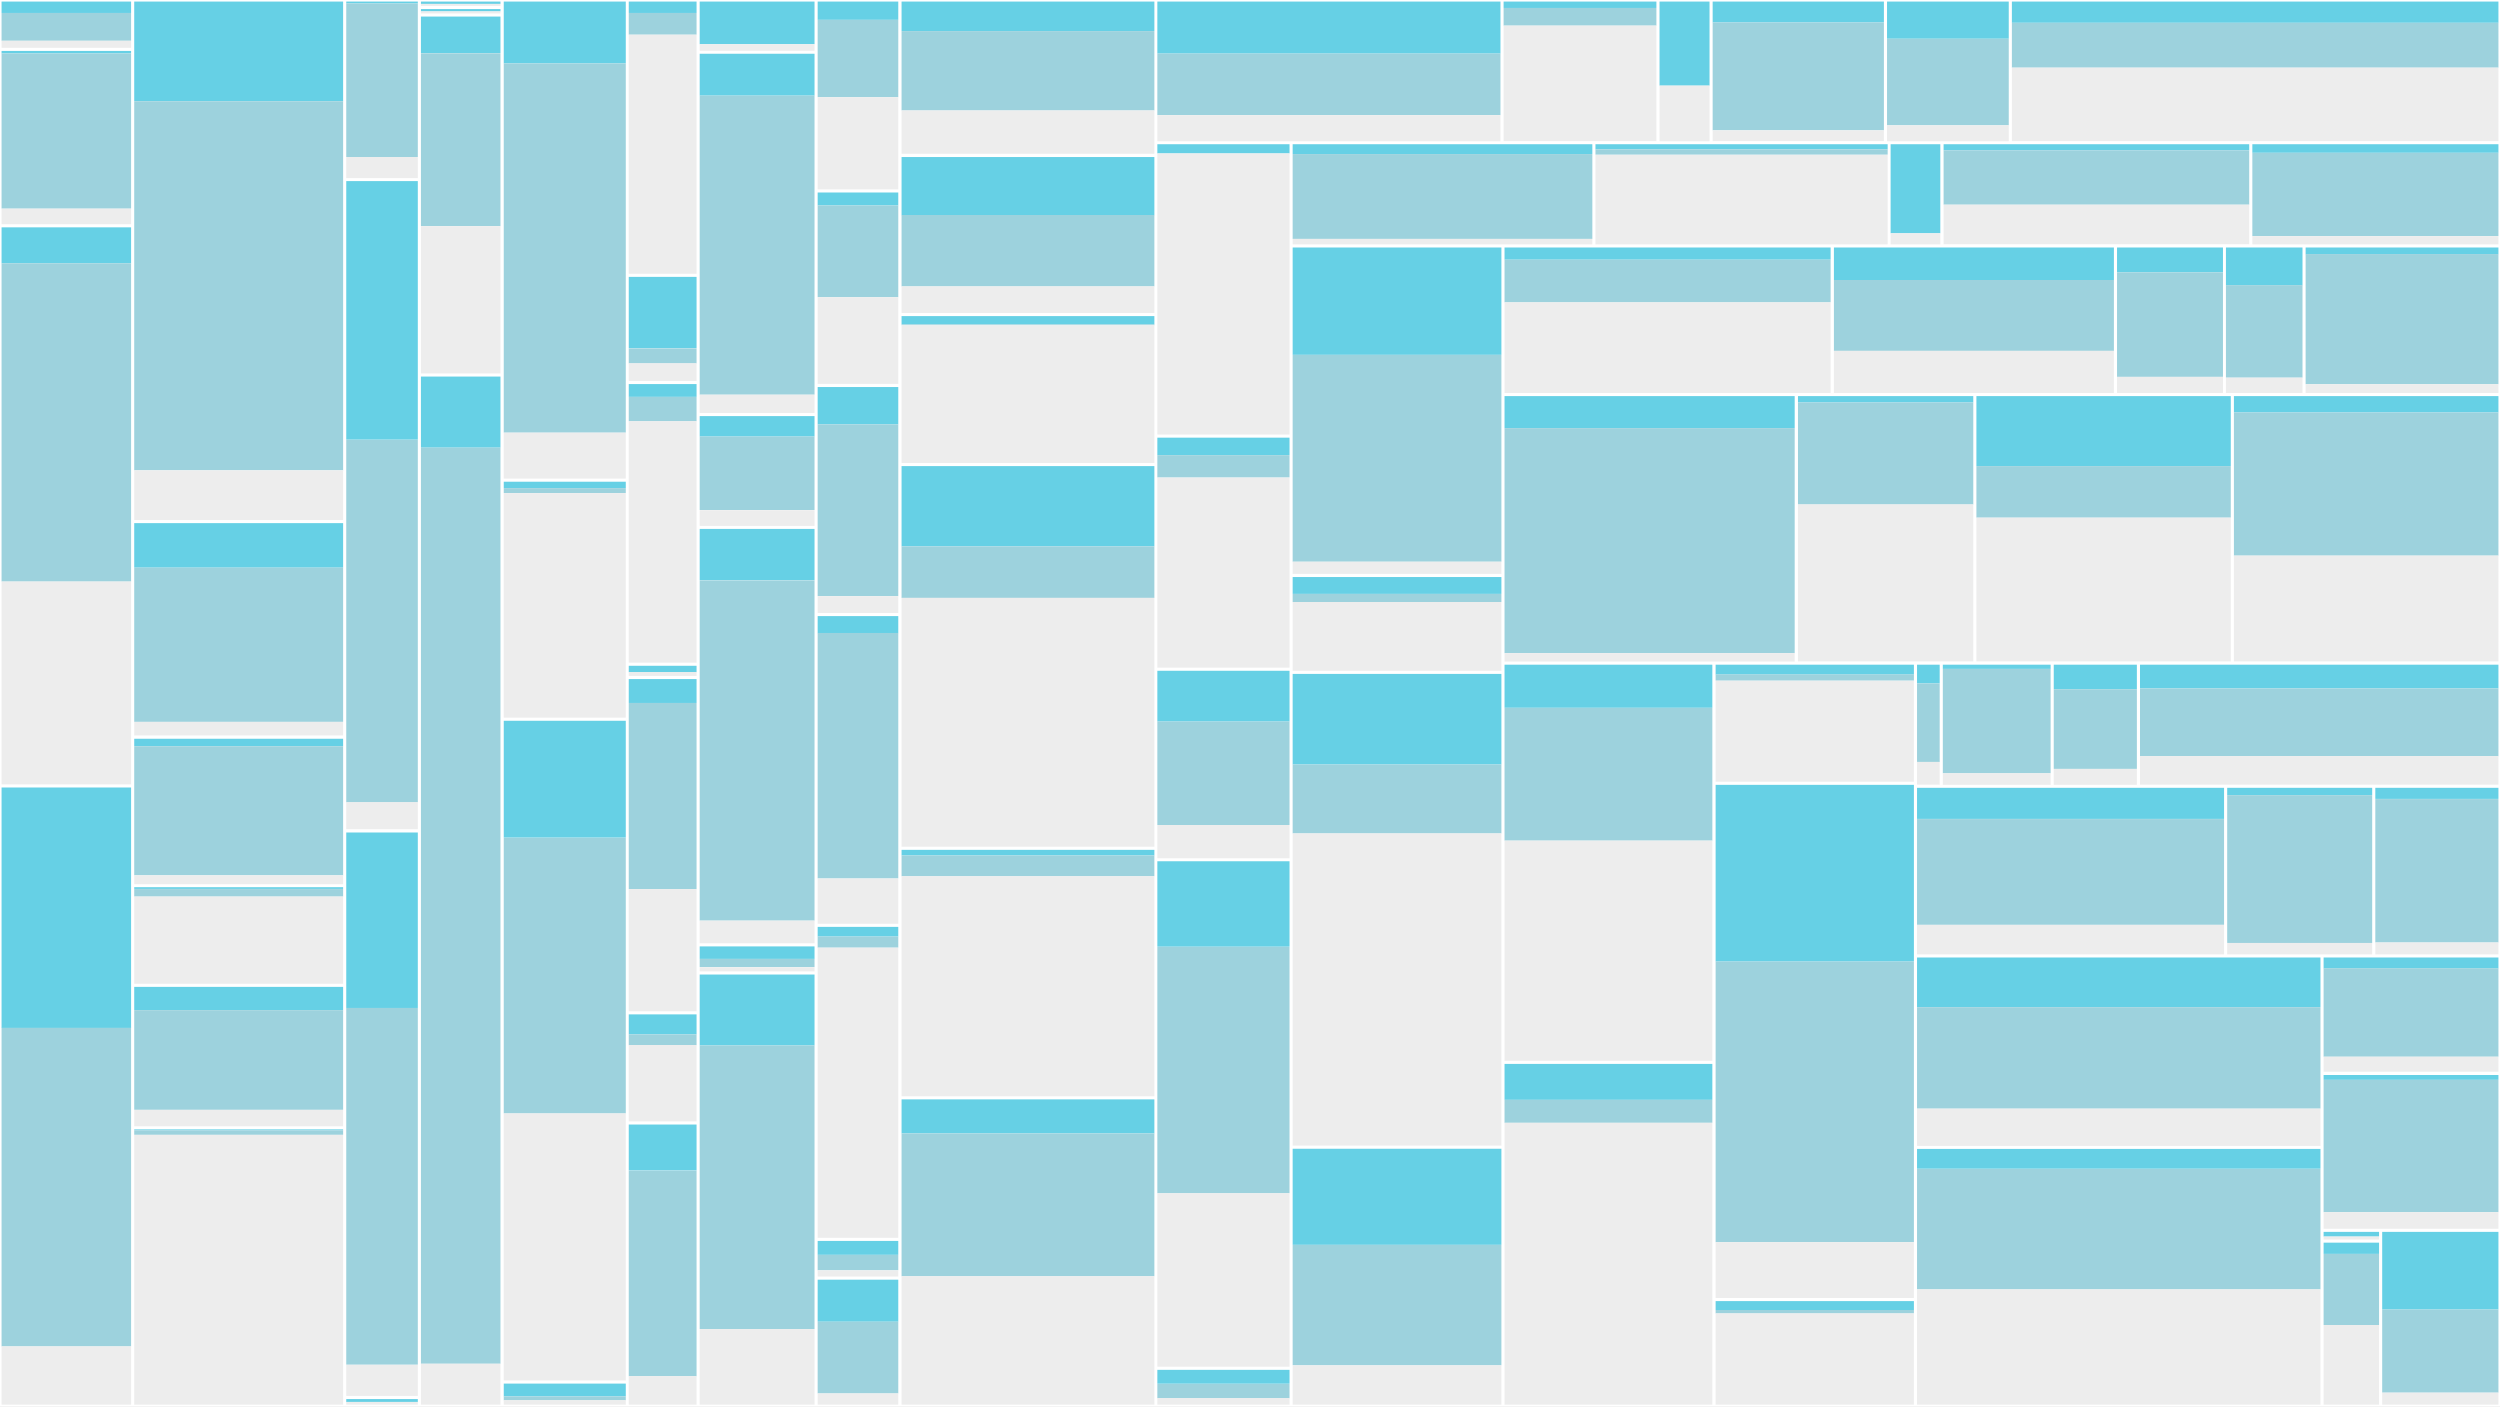
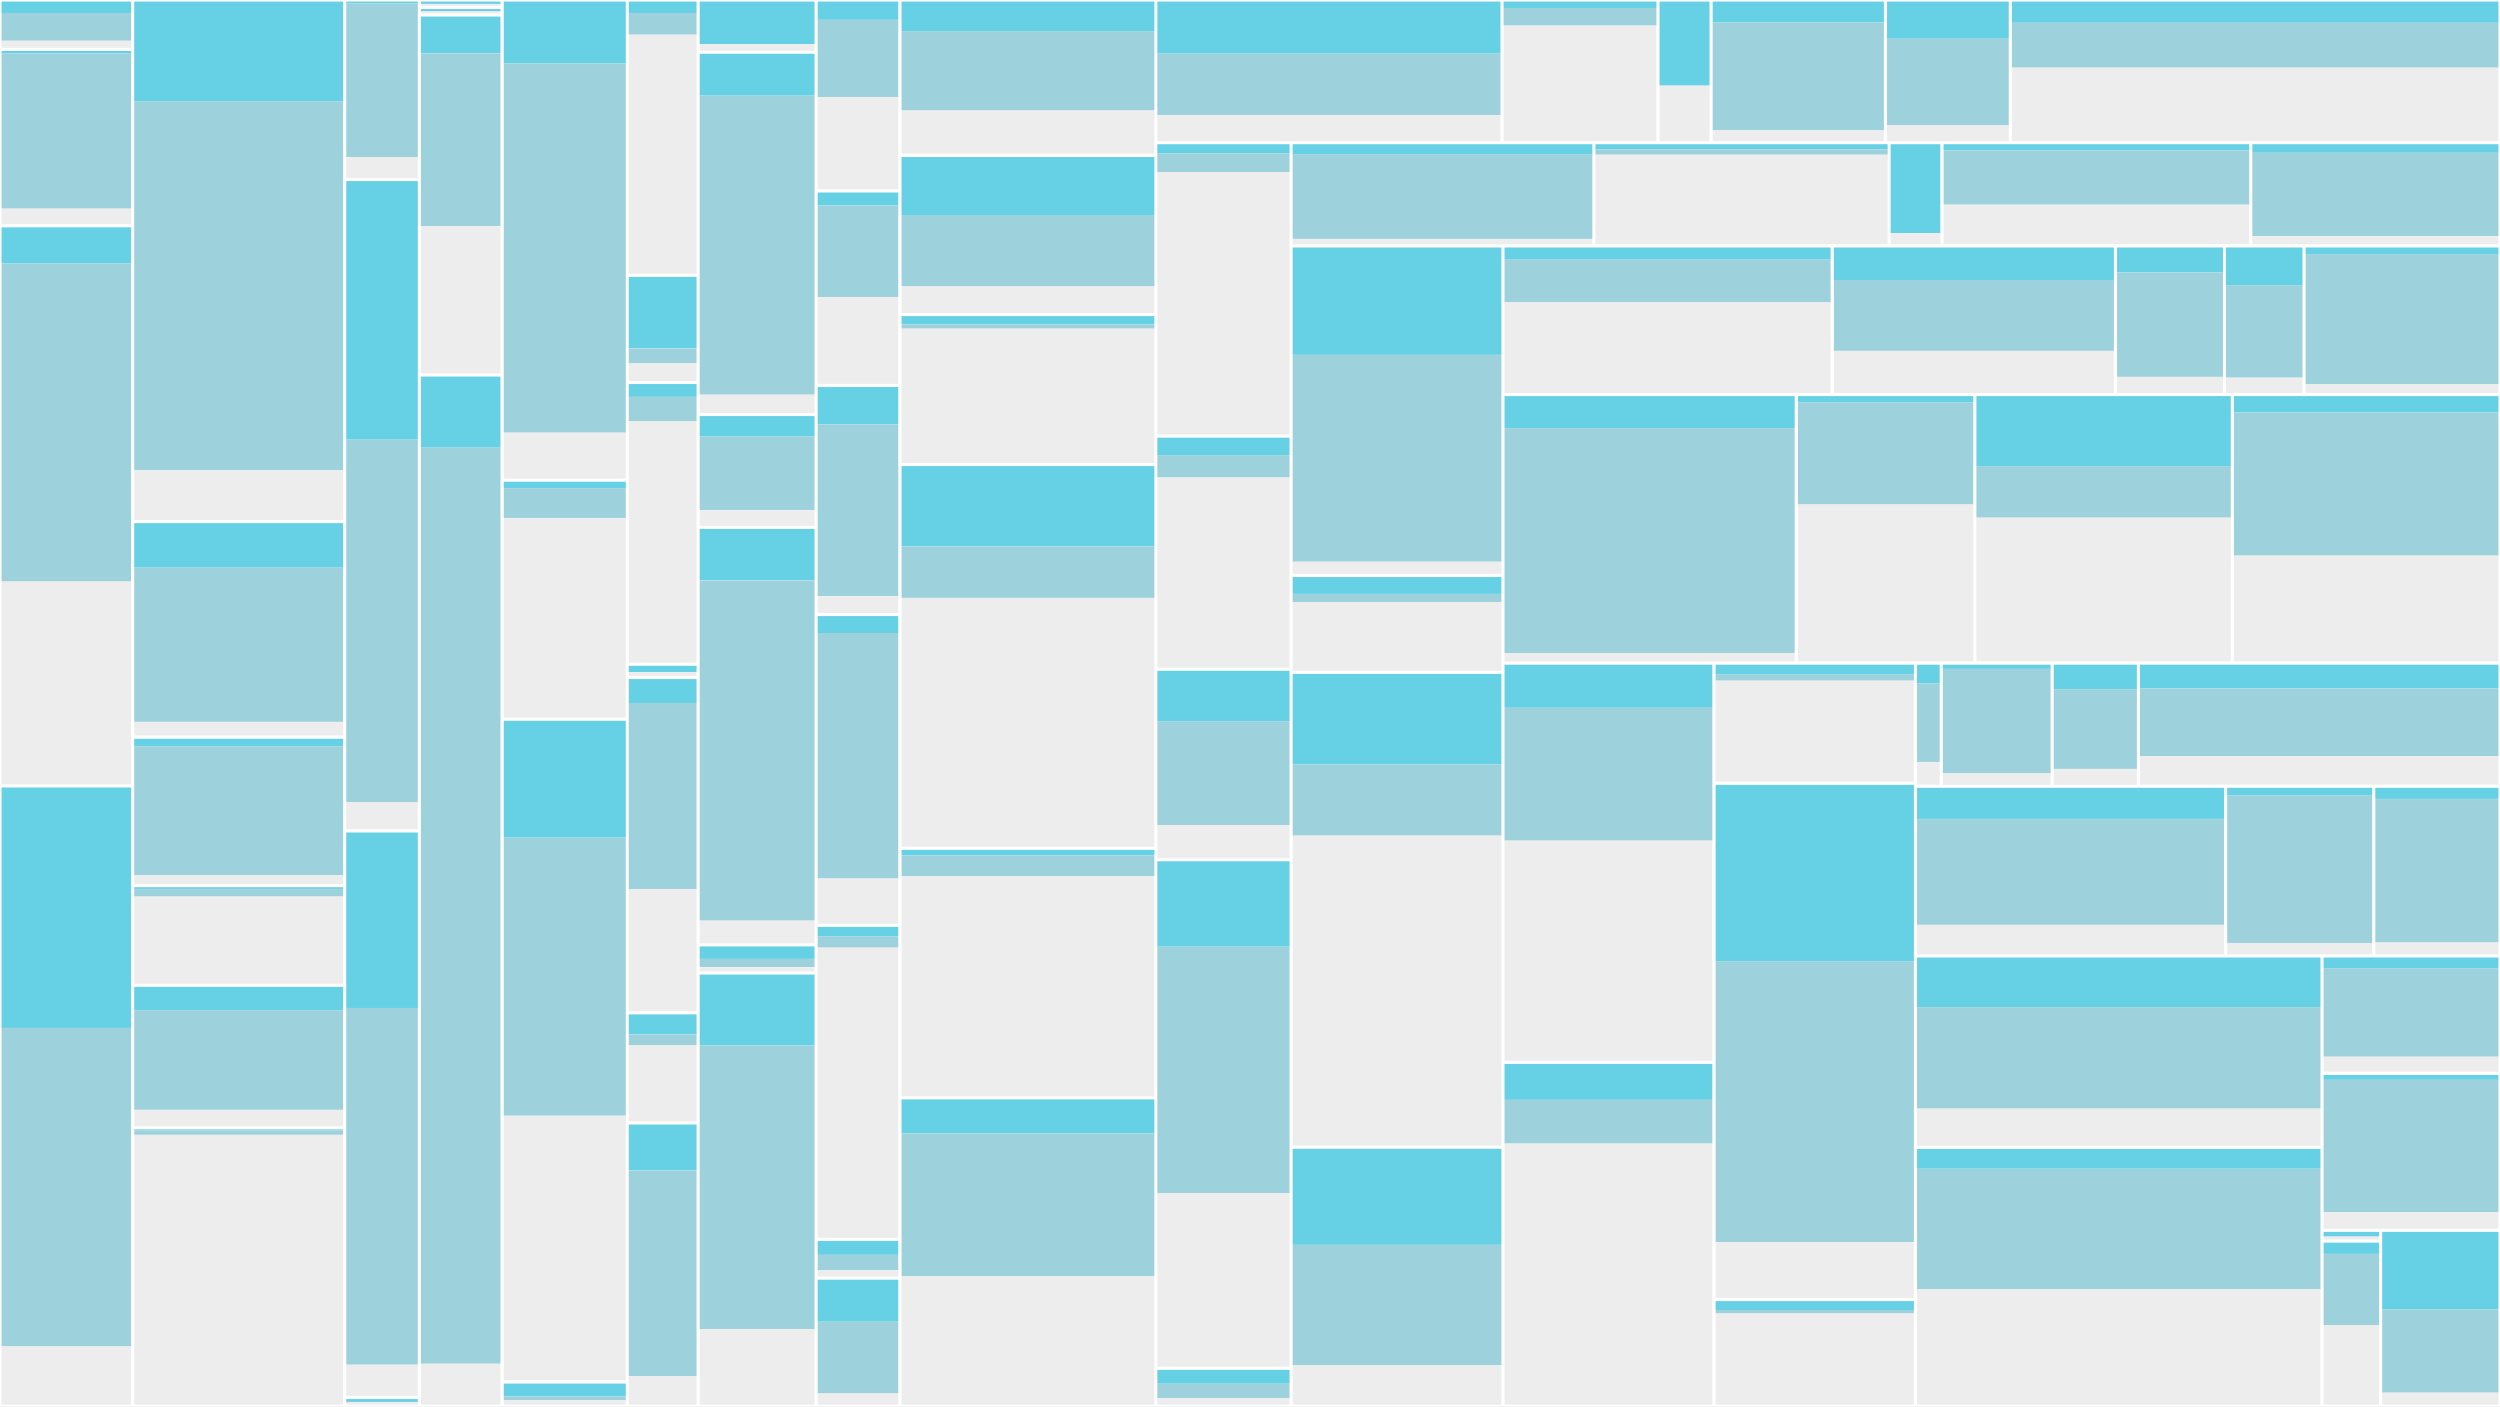
<svg xmlns="http://www.w3.org/2000/svg" viewBox="0 0 1600 900" width="1600" height="900" role="img" aria-label="Decoded overlay code coverage box tree, cyan band">
  <rect x="0" y="0" width="1600" height="900" fill="#ffffff" />
  <rect x="1" y="1" width="82.9" height="7.3" style="fill:hsl(190, 71%, 65%);fill:oklch(0.645 0.128 200)" />
  <rect x="1" y="8.3" width="82.9" height="17.8" style="fill:hsl(190, 48%, 74%);fill:oklch(0.740 0.085 200)" />
  <rect x="1" y="26.1" width="82.9" height="4.5" style="fill:hsl(190, 0%, 93%);fill:oklch(0.930 0.000 200)" />
  <rect x="1" y="32.6" width="82.9" height="1.6" style="fill:hsl(190, 71%, 65%);fill:oklch(0.645 0.128 200)" />
  <rect x="1" y="34.2" width="82.9" height="99.3" style="fill:hsl(190, 48%, 74%);fill:oklch(0.740 0.085 200)" />
  <rect x="1" y="133.6" width="82.9" height="9.9" style="fill:hsl(190, 0%, 93%);fill:oklch(0.930 0.000 200)" />
  <rect x="1" y="145.5" width="82.9" height="23" style="fill:hsl(190, 71%, 65%);fill:oklch(0.645 0.128 200)" />
  <rect x="1" y="168.5" width="82.9" height="203.7" style="fill:hsl(190, 48%, 74%);fill:oklch(0.740 0.085 200)" />
  <rect x="1" y="372.2" width="82.9" height="129.8" style="fill:hsl(190, 0%, 93%);fill:oklch(0.930 0.000 200)" />
  <rect x="1" y="504" width="82.9" height="153.9" style="fill:hsl(190, 71%, 65%);fill:oklch(0.645 0.128 200)" />
  <rect x="1" y="657.8" width="82.9" height="203.9" style="fill:hsl(190, 48%, 74%);fill:oklch(0.740 0.085 200)" />
  <rect x="1" y="861.7" width="82.9" height="37.3" style="fill:hsl(190, 0%, 93%);fill:oklch(0.930 0.000 200)" />
  <rect x="85.9" y="1" width="133.7" height="63.8" style="fill:hsl(190, 71%, 65%);fill:oklch(0.645 0.128 200)" />
  <rect x="85.9" y="64.8" width="133.7" height="236.2" style="fill:hsl(190, 48%, 74%);fill:oklch(0.740 0.085 200)" />
  <rect x="85.9" y="301" width="133.7" height="31.8" style="fill:hsl(190, 0%, 93%);fill:oklch(0.930 0.000 200)" />
  <rect x="85.9" y="334.8" width="133.7" height="28.5" style="fill:hsl(190, 71%, 65%);fill:oklch(0.645 0.128 200)" />
  <rect x="85.9" y="363.3" width="133.7" height="98.7" style="fill:hsl(190, 48%, 74%);fill:oklch(0.740 0.085 200)" />
  <rect x="85.9" y="462" width="133.7" height="8.7" style="fill:hsl(190, 0%, 93%);fill:oklch(0.930 0.000 200)" />
  <rect x="85.9" y="472.8" width="133.7" height="4.8" style="fill:hsl(190, 71%, 65%);fill:oklch(0.645 0.128 200)" />
  <rect x="85.9" y="477.6" width="133.7" height="82.6" style="fill:hsl(190, 48%, 74%);fill:oklch(0.740 0.085 200)" />
  <rect x="85.9" y="560.2" width="133.7" height="5.7" style="fill:hsl(190, 0%, 93%);fill:oklch(0.930 0.000 200)" />
  <rect x="85.9" y="567.8" width="133.7" height="1.1" style="fill:hsl(190, 71%, 65%);fill:oklch(0.645 0.128 200)" />
  <rect x="85.9" y="569" width="133.7" height="4.8" style="fill:hsl(190, 48%, 74%);fill:oklch(0.740 0.085 200)" />
  <rect x="85.9" y="573.8" width="133.7" height="55.8" style="fill:hsl(190, 0%, 93%);fill:oklch(0.930 0.000 200)" />
  <rect x="85.9" y="631.6" width="133.7" height="14.9" style="fill:hsl(190, 71%, 65%);fill:oklch(0.645 0.128 200)" />
  <rect x="85.9" y="646.5" width="133.7" height="63.8" style="fill:hsl(190, 48%, 74%);fill:oklch(0.740 0.085 200)" />
  <rect x="85.9" y="710.3" width="133.7" height="10.5" style="fill:hsl(190, 0%, 93%);fill:oklch(0.930 0.000 200)" />
  <rect x="85.9" y="722.8" width="133.7" height="0.6" style="fill:hsl(190, 71%, 65%);fill:oklch(0.645 0.128 200)" />
  <rect x="85.9" y="723.4" width="133.7" height="2.9" style="fill:hsl(190, 48%, 74%);fill:oklch(0.740 0.085 200)" />
  <rect x="85.9" y="726.3" width="133.7" height="172.7" style="fill:hsl(190, 0%, 93%);fill:oklch(0.930 0.000 200)" />
  <rect x="221.6" y="1" width="45.8" height="1.2" style="fill:hsl(190, 71%, 65%);fill:oklch(0.645 0.128 200)" />
  <rect x="221.6" y="2.2" width="45.8" height="98.3" style="fill:hsl(190, 48%, 74%);fill:oklch(0.740 0.085 200)" />
  <rect x="221.6" y="100.5" width="45.8" height="13.5" style="fill:hsl(190, 0%, 93%);fill:oklch(0.930 0.000 200)" />
  <rect x="221.6" y="115.9" width="45.8" height="165.5" style="fill:hsl(190, 71%, 65%);fill:oklch(0.645 0.128 200)" />
  <rect x="221.6" y="281.5" width="45.8" height="232" style="fill:hsl(190, 48%, 74%);fill:oklch(0.740 0.085 200)" />
  <rect x="221.6" y="513.4" width="45.8" height="17.3" style="fill:hsl(190, 0%, 93%);fill:oklch(0.930 0.000 200)" />
  <rect x="221.6" y="532.8" width="45.8" height="112.3" style="fill:hsl(190, 71%, 65%);fill:oklch(0.645 0.128 200)" />
  <rect x="221.6" y="645.1" width="45.8" height="228.3" style="fill:hsl(190, 48%, 74%);fill:oklch(0.740 0.085 200)" />
  <rect x="221.6" y="873.5" width="45.8" height="19.9" style="fill:hsl(190, 0%, 93%);fill:oklch(0.930 0.000 200)" />
  <rect x="221.6" y="895.4" width="45.8" height="1.9" style="fill:hsl(190, 71%, 65%);fill:oklch(0.645 0.128 200)" />
  <rect x="221.6" y="897.2" width="45.8" height="1.8" style="fill:hsl(190, 0%, 93%);fill:oklch(0.930 0.000 200)" />
  <rect x="269.4" y="1" width="50.9" height="1.5" style="fill:hsl(190, 71%, 65%);fill:oklch(0.645 0.128 200)" />
  <rect x="269.4" y="2.5" width="50.9" height="1.3" style="fill:hsl(190, 0%, 93%);fill:oklch(0.930 0.000 200)" />
  <rect x="269.4" y="5.8" width="50.9" height="1.5" style="fill:hsl(190, 71%, 65%);fill:oklch(0.645 0.128 200)" />
  <rect x="269.4" y="7.3" width="50.9" height="1.3" style="fill:hsl(190, 0%, 93%);fill:oklch(0.930 0.000 200)" />
  <rect x="269.4" y="10.6" width="50.9" height="23.4" style="fill:hsl(190, 71%, 65%);fill:oklch(0.645 0.128 200)" />
  <rect x="269.4" y="34.1" width="50.9" height="110.6" style="fill:hsl(190, 48%, 74%);fill:oklch(0.740 0.085 200)" />
  <rect x="269.4" y="144.7" width="50.9" height="94.3" style="fill:hsl(190, 0%, 93%);fill:oklch(0.930 0.000 200)" />
  <rect x="269.4" y="241" width="50.9" height="45.5" style="fill:hsl(190, 71%, 65%);fill:oklch(0.645 0.128 200)" />
  <rect x="269.4" y="286.5" width="50.9" height="586.3" style="fill:hsl(190, 48%, 74%);fill:oklch(0.740 0.085 200)" />
  <rect x="269.4" y="872.8" width="50.9" height="26.2" style="fill:hsl(190, 0%, 93%);fill:oklch(0.930 0.000 200)" />
  <rect x="322.4" y="1" width="78.1" height="39.6" style="fill:hsl(190, 71%, 65%);fill:oklch(0.645 0.128 200)" />
  <rect x="322.4" y="40.6" width="78.1" height="236.3" style="fill:hsl(190, 48%, 74%);fill:oklch(0.740 0.085 200)" />
  <rect x="322.4" y="276.9" width="78.1" height="29.4" style="fill:hsl(190, 0%, 93%);fill:oklch(0.930 0.000 200)" />
  <rect x="322.4" y="308.3" width="78.1" height="4.1" style="fill:hsl(190, 71%, 65%);fill:oklch(0.645 0.128 200)" />
-   <rect x="322.4" y="312.4" width="78.1" height="3.2" style="fill:hsl(190, 48%, 74%);fill:oklch(0.740 0.085 200)" />
-   <rect x="322.4" y="315.6" width="78.1" height="143.7" style="fill:hsl(190, 0%, 93%);fill:oklch(0.930 0.000 200)" />
+   <rect x="322.4" y="312.4" width="78.1" height="19.2" style="fill:hsl(190, 48%, 74%);fill:oklch(0.740 0.085 200)" />
+   <rect x="322.4" y="331.7" width="78.1" height="127.6" style="fill:hsl(190, 0%, 93%);fill:oklch(0.930 0.000 200)" />
  <rect x="322.4" y="461.3" width="78.1" height="74.8" style="fill:hsl(190, 71%, 65%);fill:oklch(0.645 0.128 200)" />
-   <rect x="322.4" y="536.2" width="78.1" height="176.4" style="fill:hsl(190, 48%, 74%);fill:oklch(0.740 0.085 200)" />
-   <rect x="322.4" y="712.6" width="78.1" height="170.9" style="fill:hsl(190, 0%, 93%);fill:oklch(0.930 0.000 200)" />
+   <rect x="322.4" y="536.2" width="78.1" height="177.9" style="fill:hsl(190, 48%, 74%);fill:oklch(0.740 0.085 200)" />
+   <rect x="322.4" y="714" width="78.1" height="169.4" style="fill:hsl(190, 0%, 93%);fill:oklch(0.930 0.000 200)" />
  <rect x="322.4" y="885.5" width="78.1" height="8.2" style="fill:hsl(190, 71%, 65%);fill:oklch(0.645 0.128 200)" />
  <rect x="322.4" y="893.7" width="78.1" height="2.5" style="fill:hsl(190, 48%, 74%);fill:oklch(0.740 0.085 200)" />
  <rect x="322.4" y="896.1" width="78.1" height="2.9" style="fill:hsl(190, 0%, 93%);fill:oklch(0.930 0.000 200)" />
  <rect x="402.4" y="1" width="43.4" height="7.3" style="fill:hsl(190, 71%, 65%);fill:oklch(0.645 0.128 200)" />
  <rect x="402.4" y="8.3" width="43.4" height="13.9" style="fill:hsl(190, 48%, 74%);fill:oklch(0.740 0.085 200)" />
  <rect x="402.4" y="22.2" width="43.4" height="153" style="fill:hsl(190, 0%, 93%);fill:oklch(0.930 0.000 200)" />
  <rect x="402.4" y="177.2" width="43.4" height="45.7" style="fill:hsl(190, 71%, 65%);fill:oklch(0.645 0.128 200)" />
  <rect x="402.4" y="223" width="43.4" height="9.6" style="fill:hsl(190, 48%, 74%);fill:oklch(0.740 0.085 200)" />
  <rect x="402.4" y="232.5" width="43.4" height="11.3" style="fill:hsl(190, 0%, 93%);fill:oklch(0.930 0.000 200)" />
  <rect x="402.4" y="245.8" width="43.4" height="8.2" style="fill:hsl(190, 71%, 65%);fill:oklch(0.645 0.128 200)" />
  <rect x="402.4" y="254" width="43.4" height="15.6" style="fill:hsl(190, 48%, 74%);fill:oklch(0.740 0.085 200)" />
  <rect x="402.4" y="269.6" width="43.4" height="154.5" style="fill:hsl(190, 0%, 93%);fill:oklch(0.930 0.000 200)" />
  <rect x="402.4" y="426.1" width="43.4" height="4.1" style="fill:hsl(190, 71%, 65%);fill:oklch(0.645 0.128 200)" />
  <rect x="402.4" y="430.1" width="43.4" height="2.5" style="fill:hsl(190, 0%, 93%);fill:oklch(0.930 0.000 200)" />
  <rect x="402.4" y="434.6" width="43.4" height="15.3" style="fill:hsl(190, 71%, 65%);fill:oklch(0.645 0.128 200)" />
  <rect x="402.4" y="449.9" width="43.4" height="119.1" style="fill:hsl(190, 48%, 74%);fill:oklch(0.740 0.085 200)" />
  <rect x="402.4" y="569" width="43.4" height="78.2" style="fill:hsl(190, 0%, 93%);fill:oklch(0.930 0.000 200)" />
  <rect x="402.4" y="649.2" width="43.4" height="12.8" style="fill:hsl(190, 71%, 65%);fill:oklch(0.645 0.128 200)" />
  <rect x="402.4" y="662" width="43.4" height="6.9" style="fill:hsl(190, 48%, 74%);fill:oklch(0.740 0.085 200)" />
  <rect x="402.4" y="668.8" width="43.4" height="48.9" style="fill:hsl(190, 0%, 93%);fill:oklch(0.930 0.000 200)" />
  <rect x="402.4" y="719.7" width="43.4" height="29.4" style="fill:hsl(190, 71%, 65%);fill:oklch(0.645 0.128 200)" />
  <rect x="402.4" y="749.2" width="43.4" height="131.6" style="fill:hsl(190, 48%, 74%);fill:oklch(0.740 0.085 200)" />
  <rect x="402.4" y="880.7" width="43.4" height="18.3" style="fill:hsl(190, 0%, 93%);fill:oklch(0.930 0.000 200)" />
  <rect x="447.8" y="1" width="73.5" height="27.3" style="fill:hsl(190, 71%, 65%);fill:oklch(0.645 0.128 200)" />
  <rect x="447.8" y="28.3" width="73.5" height="4.2" style="fill:hsl(190, 0%, 93%);fill:oklch(0.930 0.000 200)" />
  <rect x="447.8" y="34.4" width="73.5" height="26.8" style="fill:hsl(190, 71%, 65%);fill:oklch(0.645 0.128 200)" />
  <rect x="447.8" y="61.2" width="73.5" height="191.4" style="fill:hsl(190, 48%, 74%);fill:oklch(0.740 0.085 200)" />
  <rect x="447.8" y="252.6" width="73.5" height="11.7" style="fill:hsl(190, 0%, 93%);fill:oklch(0.930 0.000 200)" />
  <rect x="447.8" y="266.3" width="73.5" height="13.1" style="fill:hsl(190, 71%, 65%);fill:oklch(0.645 0.128 200)" />
  <rect x="447.8" y="279.4" width="73.5" height="47" style="fill:hsl(190, 48%, 74%);fill:oklch(0.740 0.085 200)" />
  <rect x="447.8" y="326.5" width="73.5" height="10.1" style="fill:hsl(190, 0%, 93%);fill:oklch(0.930 0.000 200)" />
  <rect x="447.8" y="338.5" width="73.5" height="32.9" style="fill:hsl(190, 71%, 65%);fill:oklch(0.645 0.128 200)" />
  <rect x="447.8" y="371.5" width="73.5" height="217.7" style="fill:hsl(190, 48%, 74%);fill:oklch(0.740 0.085 200)" />
  <rect x="447.8" y="589.2" width="73.5" height="14.5" style="fill:hsl(190, 0%, 93%);fill:oklch(0.930 0.000 200)" />
  <rect x="447.8" y="605.7" width="73.5" height="8" style="fill:hsl(190, 71%, 65%);fill:oklch(0.645 0.128 200)" />
  <rect x="447.8" y="613.7" width="73.5" height="5.2" style="fill:hsl(190, 48%, 74%);fill:oklch(0.740 0.085 200)" />
  <rect x="447.8" y="619" width="73.5" height="2.7" style="fill:hsl(190, 0%, 93%);fill:oklch(0.930 0.000 200)" />
  <rect x="447.8" y="623.7" width="73.5" height="45.4" style="fill:hsl(190, 71%, 65%);fill:oklch(0.645 0.128 200)" />
  <rect x="447.8" y="669.1" width="73.5" height="181.5" style="fill:hsl(190, 48%, 74%);fill:oklch(0.740 0.085 200)" />
  <rect x="447.8" y="850.6" width="73.5" height="48.4" style="fill:hsl(190, 0%, 93%);fill:oklch(0.930 0.000 200)" />
  <rect x="523.3" y="1" width="51.6" height="11.7" style="fill:hsl(190, 71%, 65%);fill:oklch(0.645 0.128 200)" />
  <rect x="523.3" y="12.7" width="51.6" height="49.5" style="fill:hsl(190, 48%, 74%);fill:oklch(0.740 0.085 200)" />
  <rect x="523.3" y="62.2" width="51.6" height="59" style="fill:hsl(190, 0%, 93%);fill:oklch(0.930 0.000 200)" />
  <rect x="523.3" y="123.2" width="51.6" height="8.3" style="fill:hsl(190, 71%, 65%);fill:oklch(0.645 0.128 200)" />
  <rect x="523.3" y="131.5" width="51.6" height="58.7" style="fill:hsl(190, 48%, 74%);fill:oklch(0.740 0.085 200)" />
  <rect x="523.3" y="190.2" width="51.6" height="55.5" style="fill:hsl(190, 0%, 93%);fill:oklch(0.930 0.000 200)" />
  <rect x="523.3" y="247.7" width="51.6" height="23.9" style="fill:hsl(190, 71%, 65%);fill:oklch(0.645 0.128 200)" />
  <rect x="523.3" y="271.6" width="51.6" height="109.9" style="fill:hsl(190, 48%, 74%);fill:oklch(0.740 0.085 200)" />
  <rect x="523.3" y="381.5" width="51.6" height="10.8" style="fill:hsl(190, 0%, 93%);fill:oklch(0.930 0.000 200)" />
  <rect x="523.3" y="394.3" width="51.6" height="10.9" style="fill:hsl(190, 71%, 65%);fill:oklch(0.645 0.128 200)" />
  <rect x="523.3" y="405.1" width="51.6" height="157.1" style="fill:hsl(190, 48%, 74%);fill:oklch(0.740 0.085 200)" />
  <rect x="523.3" y="562.3" width="51.6" height="28.9" style="fill:hsl(190, 0%, 93%);fill:oklch(0.930 0.000 200)" />
  <rect x="523.3" y="593.2" width="51.6" height="6.2" style="fill:hsl(190, 71%, 65%);fill:oklch(0.645 0.128 200)" />
  <rect x="523.3" y="599.4" width="51.6" height="7.1" style="fill:hsl(190, 48%, 74%);fill:oklch(0.740 0.085 200)" />
  <rect x="523.3" y="606.5" width="51.6" height="185.7" style="fill:hsl(190, 0%, 93%);fill:oklch(0.930 0.000 200)" />
  <rect x="523.3" y="794.2" width="51.6" height="8.9" style="fill:hsl(190, 71%, 65%);fill:oklch(0.645 0.128 200)" />
  <rect x="523.3" y="803.1" width="51.6" height="9.9" style="fill:hsl(190, 48%, 74%);fill:oklch(0.740 0.085 200)" />
  <rect x="523.3" y="813" width="51.6" height="4" style="fill:hsl(190, 0%, 93%);fill:oklch(0.930 0.000 200)" />
  <rect x="523.3" y="819" width="51.6" height="26.9" style="fill:hsl(190, 71%, 65%);fill:oklch(0.645 0.128 200)" />
  <rect x="523.3" y="845.9" width="51.6" height="45.9" style="fill:hsl(190, 48%, 74%);fill:oklch(0.740 0.085 200)" />
  <rect x="523.3" y="891.8" width="51.6" height="7.2" style="fill:hsl(190, 0%, 93%);fill:oklch(0.930 0.000 200)" />
  <rect x="577" y="1" width="161.8" height="18.9" style="fill:hsl(190, 71%, 65%);fill:oklch(0.645 0.128 200)" />
  <rect x="577" y="19.9" width="161.8" height="50.8" style="fill:hsl(190, 48%, 74%);fill:oklch(0.740 0.085 200)" />
  <rect x="577" y="70.7" width="161.8" height="27.7" style="fill:hsl(190, 0%, 93%);fill:oklch(0.930 0.000 200)" />
  <rect x="577" y="100.5" width="161.8" height="37.2" style="fill:hsl(190, 71%, 65%);fill:oklch(0.645 0.128 200)" />
  <rect x="577" y="137.6" width="161.8" height="45.7" style="fill:hsl(190, 48%, 74%);fill:oklch(0.740 0.085 200)" />
  <rect x="577" y="183.3" width="161.8" height="17" style="fill:hsl(190, 0%, 93%);fill:oklch(0.930 0.000 200)" />
  <rect x="577" y="202.3" width="161.8" height="5.3" style="fill:hsl(190, 71%, 65%);fill:oklch(0.645 0.128 200)" />
-   <rect x="577" y="207.6" width="161.8" height="0.6" style="fill:hsl(190, 48%, 74%);fill:oklch(0.740 0.085 200)" />
-   <rect x="577" y="208.2" width="161.8" height="88.1" style="fill:hsl(190, 0%, 93%);fill:oklch(0.930 0.000 200)" />
+   <rect x="577" y="207.6" width="161.8" height="2.7" style="fill:hsl(190, 48%, 74%);fill:oklch(0.740 0.085 200)" />
+   <rect x="577" y="210.4" width="161.8" height="85.9" style="fill:hsl(190, 0%, 93%);fill:oklch(0.930 0.000 200)" />
  <rect x="577" y="298.3" width="161.8" height="51.4" style="fill:hsl(190, 71%, 65%);fill:oklch(0.645 0.128 200)" />
  <rect x="577" y="349.7" width="161.8" height="33" style="fill:hsl(190, 48%, 74%);fill:oklch(0.740 0.085 200)" />
  <rect x="577" y="382.6" width="161.8" height="159.3" style="fill:hsl(190, 0%, 93%);fill:oklch(0.930 0.000 200)" />
  <rect x="577" y="543.9" width="161.8" height="3.6" style="fill:hsl(190, 71%, 65%);fill:oklch(0.645 0.128 200)" />
  <rect x="577" y="547.5" width="161.8" height="13.3" style="fill:hsl(190, 48%, 74%);fill:oklch(0.740 0.085 200)" />
  <rect x="577" y="560.8" width="161.8" height="140.8" style="fill:hsl(190, 0%, 93%);fill:oklch(0.930 0.000 200)" />
  <rect x="577" y="703.6" width="161.8" height="21.8" style="fill:hsl(190, 71%, 65%);fill:oklch(0.645 0.128 200)" />
  <rect x="577" y="725.4" width="161.8" height="91.4" style="fill:hsl(190, 48%, 74%);fill:oklch(0.740 0.085 200)" />
  <rect x="577" y="816.8" width="161.8" height="82.2" style="fill:hsl(190, 0%, 93%);fill:oklch(0.930 0.000 200)" />
  <rect x="740.7" y="1" width="219.6" height="33.3" style="fill:hsl(190, 71%, 65%);fill:oklch(0.645 0.128 200)" />
  <rect x="740.7" y="34.3" width="219.6" height="39.4" style="fill:hsl(190, 48%, 74%);fill:oklch(0.740 0.085 200)" />
  <rect x="740.7" y="73.7" width="219.6" height="16.7" style="fill:hsl(190, 0%, 93%);fill:oklch(0.930 0.000 200)" />
  <rect x="962.3" y="1" width="97.8" height="4.1" style="fill:hsl(190, 71%, 65%);fill:oklch(0.645 0.128 200)" />
  <rect x="962.3" y="5.1" width="97.8" height="11.3" style="fill:hsl(190, 48%, 74%);fill:oklch(0.740 0.085 200)" />
  <rect x="962.3" y="16.4" width="97.8" height="73.9" style="fill:hsl(190, 0%, 93%);fill:oklch(0.930 0.000 200)" />
  <rect x="1062.1" y="1" width="32" height="53.8" style="fill:hsl(190, 71%, 65%);fill:oklch(0.645 0.128 200)" />
  <rect x="1062.1" y="54.8" width="32" height="35.6" style="fill:hsl(190, 0%, 93%);fill:oklch(0.930 0.000 200)" />
  <rect x="1096.1" y="1" width="109.6" height="13.4" style="fill:hsl(190, 71%, 65%);fill:oklch(0.645 0.128 200)" />
  <rect x="1096.1" y="14.4" width="109.6" height="69" style="fill:hsl(190, 48%, 74%);fill:oklch(0.740 0.085 200)" />
  <rect x="1096.1" y="83.4" width="109.6" height="6.9" style="fill:hsl(190, 0%, 93%);fill:oklch(0.930 0.000 200)" />
  <rect x="1207.7" y="1" width="77.9" height="23.8" style="fill:hsl(190, 71%, 65%);fill:oklch(0.645 0.128 200)" />
  <rect x="1207.7" y="24.8" width="77.9" height="55.4" style="fill:hsl(190, 48%, 74%);fill:oklch(0.740 0.085 200)" />
  <rect x="1207.7" y="80.2" width="77.9" height="10.2" style="fill:hsl(190, 0%, 93%);fill:oklch(0.930 0.000 200)" />
  <rect x="1287.6" y="1" width="311.4" height="13.6" style="fill:hsl(190, 71%, 65%);fill:oklch(0.645 0.128 200)" />
  <rect x="1287.6" y="14.6" width="311.4" height="28.7" style="fill:hsl(190, 48%, 74%);fill:oklch(0.740 0.085 200)" />
  <rect x="1287.6" y="43.3" width="311.4" height="47" style="fill:hsl(190, 0%, 93%);fill:oklch(0.930 0.000 200)" />
  <rect x="740.7" y="92.3" width="84.6" height="5.9" style="fill:hsl(190, 71%, 65%);fill:oklch(0.645 0.128 200)" />
-   <rect x="740.7" y="98.2" width="84.6" height="179.9" style="fill:hsl(190, 0%, 93%);fill:oklch(0.930 0.000 200)" />
+   <rect x="740.7" y="98.2" width="84.6" height="11.9" style="fill:hsl(190, 48%, 74%);fill:oklch(0.740 0.085 200)" />
+   <rect x="740.7" y="110.1" width="84.6" height="168" style="fill:hsl(190, 0%, 93%);fill:oklch(0.930 0.000 200)" />
  <rect x="740.7" y="280.1" width="84.6" height="11.2" style="fill:hsl(190, 71%, 65%);fill:oklch(0.645 0.128 200)" />
  <rect x="740.7" y="291.3" width="84.6" height="14.3" style="fill:hsl(190, 48%, 74%);fill:oklch(0.740 0.085 200)" />
  <rect x="740.7" y="305.7" width="84.6" height="121.6" style="fill:hsl(190, 0%, 93%);fill:oklch(0.930 0.000 200)" />
  <rect x="740.7" y="429.3" width="84.6" height="32.5" style="fill:hsl(190, 71%, 65%);fill:oklch(0.645 0.128 200)" />
  <rect x="740.7" y="461.8" width="84.6" height="66.2" style="fill:hsl(190, 48%, 74%);fill:oklch(0.740 0.085 200)" />
  <rect x="740.7" y="528" width="84.6" height="21.3" style="fill:hsl(190, 0%, 93%);fill:oklch(0.930 0.000 200)" />
  <rect x="740.7" y="551.2" width="84.6" height="54.7" style="fill:hsl(190, 71%, 65%);fill:oklch(0.645 0.128 200)" />
  <rect x="740.7" y="606" width="84.6" height="157.7" style="fill:hsl(190, 48%, 74%);fill:oklch(0.740 0.085 200)" />
  <rect x="740.7" y="763.7" width="84.6" height="111" style="fill:hsl(190, 0%, 93%);fill:oklch(0.930 0.000 200)" />
  <rect x="740.7" y="876.7" width="84.6" height="8.9" style="fill:hsl(190, 71%, 65%);fill:oklch(0.645 0.128 200)" />
  <rect x="740.7" y="885.7" width="84.6" height="9.2" style="fill:hsl(190, 48%, 74%);fill:oklch(0.740 0.085 200)" />
  <rect x="740.7" y="894.8" width="84.6" height="4.2" style="fill:hsl(190, 0%, 93%);fill:oklch(0.930 0.000 200)" />
  <rect x="827.3" y="92.3" width="191.8" height="6.3" style="fill:hsl(190, 71%, 65%);fill:oklch(0.645 0.128 200)" />
  <rect x="827.3" y="98.6" width="191.8" height="54.3" style="fill:hsl(190, 48%, 74%);fill:oklch(0.740 0.085 200)" />
  <rect x="827.3" y="152.9" width="191.8" height="3.5" style="fill:hsl(190, 0%, 93%);fill:oklch(0.930 0.000 200)" />
  <rect x="1021.1" y="92.3" width="187" height="3.3" style="fill:hsl(190, 71%, 65%);fill:oklch(0.645 0.128 200)" />
  <rect x="1021.1" y="95.6" width="187" height="3.4" style="fill:hsl(190, 48%, 74%);fill:oklch(0.740 0.085 200)" />
  <rect x="1021.1" y="99.1" width="187" height="57.3" style="fill:hsl(190, 0%, 93%);fill:oklch(0.930 0.000 200)" />
  <rect x="1210" y="92.3" width="31.8" height="57" style="fill:hsl(190, 71%, 65%);fill:oklch(0.645 0.128 200)" />
  <rect x="1210" y="149.3" width="31.8" height="7.1" style="fill:hsl(190, 0%, 93%);fill:oklch(0.930 0.000 200)" />
  <rect x="1243.9" y="92.3" width="195.6" height="3.9" style="fill:hsl(190, 71%, 65%);fill:oklch(0.645 0.128 200)" />
  <rect x="1243.9" y="96.2" width="195.6" height="34.8" style="fill:hsl(190, 48%, 74%);fill:oklch(0.740 0.085 200)" />
  <rect x="1243.9" y="131" width="195.6" height="25.3" style="fill:hsl(190, 0%, 93%);fill:oklch(0.930 0.000 200)" />
  <rect x="1441.5" y="92.3" width="157.5" height="5.5" style="fill:hsl(190, 71%, 65%);fill:oklch(0.645 0.128 200)" />
  <rect x="1441.5" y="97.8" width="157.5" height="53.3" style="fill:hsl(190, 48%, 74%);fill:oklch(0.740 0.085 200)" />
  <rect x="1441.5" y="151.1" width="157.5" height="5.3" style="fill:hsl(190, 0%, 93%);fill:oklch(0.930 0.000 200)" />
  <rect x="827.3" y="158.4" width="133.6" height="68.7" style="fill:hsl(190, 71%, 65%);fill:oklch(0.645 0.128 200)" />
  <rect x="827.3" y="227.1" width="133.6" height="132.4" style="fill:hsl(190, 48%, 74%);fill:oklch(0.740 0.085 200)" />
  <rect x="827.3" y="359.5" width="133.6" height="7.8" style="fill:hsl(190, 0%, 93%);fill:oklch(0.930 0.000 200)" />
  <rect x="827.3" y="369.3" width="133.6" height="10.8" style="fill:hsl(190, 71%, 65%);fill:oklch(0.645 0.128 200)" />
  <rect x="827.3" y="380.1" width="133.6" height="5.2" style="fill:hsl(190, 48%, 74%);fill:oklch(0.740 0.085 200)" />
  <rect x="827.3" y="385.3" width="133.6" height="44" style="fill:hsl(190, 0%, 93%);fill:oklch(0.930 0.000 200)" />
  <rect x="827.3" y="431.3" width="133.6" height="58" style="fill:hsl(190, 71%, 65%);fill:oklch(0.645 0.128 200)" />
-   <rect x="827.3" y="489.3" width="133.6" height="44.1" style="fill:hsl(190, 48%, 74%);fill:oklch(0.740 0.085 200)" />
-   <rect x="827.3" y="533.4" width="133.6" height="199.8" style="fill:hsl(190, 0%, 93%);fill:oklch(0.930 0.000 200)" />
+   <rect x="827.3" y="489.3" width="133.6" height="45.5" style="fill:hsl(190, 48%, 74%);fill:oklch(0.740 0.085 200)" />
+   <rect x="827.3" y="534.8" width="133.6" height="198.4" style="fill:hsl(190, 0%, 93%);fill:oklch(0.930 0.000 200)" />
  <rect x="827.3" y="735.2" width="133.6" height="61.5" style="fill:hsl(190, 71%, 65%);fill:oklch(0.645 0.128 200)" />
  <rect x="827.3" y="796.7" width="133.6" height="77.1" style="fill:hsl(190, 48%, 74%);fill:oklch(0.740 0.085 200)" />
  <rect x="827.3" y="873.9" width="133.6" height="25.1" style="fill:hsl(190, 0%, 93%);fill:oklch(0.930 0.000 200)" />
  <rect x="962.9" y="158.4" width="208.7" height="7.8" style="fill:hsl(190, 71%, 65%);fill:oklch(0.645 0.128 200)" />
  <rect x="962.9" y="166.2" width="208.7" height="27.3" style="fill:hsl(190, 48%, 74%);fill:oklch(0.740 0.085 200)" />
  <rect x="962.9" y="193.5" width="208.7" height="58" style="fill:hsl(190, 0%, 93%);fill:oklch(0.930 0.000 200)" />
  <rect x="1173.7" y="158.4" width="179.2" height="20.8" style="fill:hsl(190, 71%, 65%);fill:oklch(0.645 0.128 200)" />
  <rect x="1173.7" y="179.2" width="179.2" height="45.4" style="fill:hsl(190, 48%, 74%);fill:oklch(0.740 0.085 200)" />
  <rect x="1173.7" y="224.5" width="179.2" height="27" style="fill:hsl(190, 0%, 93%);fill:oklch(0.930 0.000 200)" />
  <rect x="1354.9" y="158.4" width="67.8" height="15.9" style="fill:hsl(190, 71%, 65%);fill:oklch(0.645 0.128 200)" />
  <rect x="1354.9" y="174.3" width="67.8" height="66.9" style="fill:hsl(190, 48%, 74%);fill:oklch(0.740 0.085 200)" />
  <rect x="1354.9" y="241.2" width="67.8" height="10.3" style="fill:hsl(190, 0%, 93%);fill:oklch(0.930 0.000 200)" />
  <rect x="1424.6" y="158.4" width="49" height="24.2" style="fill:hsl(190, 71%, 65%);fill:oklch(0.645 0.128 200)" />
  <rect x="1424.6" y="182.5" width="49" height="59.2" style="fill:hsl(190, 48%, 74%);fill:oklch(0.740 0.085 200)" />
  <rect x="1424.6" y="241.7" width="49" height="9.8" style="fill:hsl(190, 0%, 93%);fill:oklch(0.930 0.000 200)" />
  <rect x="1475.6" y="158.4" width="123.4" height="4.3" style="fill:hsl(190, 71%, 65%);fill:oklch(0.645 0.128 200)" />
  <rect x="1475.6" y="162.6" width="123.4" height="83.3" style="fill:hsl(190, 48%, 74%);fill:oklch(0.740 0.085 200)" />
  <rect x="1475.6" y="245.9" width="123.4" height="5.6" style="fill:hsl(190, 0%, 93%);fill:oklch(0.930 0.000 200)" />
  <rect x="962.9" y="253.5" width="185.7" height="20.5" style="fill:hsl(190, 71%, 65%);fill:oklch(0.645 0.128 200)" />
  <rect x="962.9" y="274" width="185.7" height="144" style="fill:hsl(190, 48%, 74%);fill:oklch(0.740 0.085 200)" />
  <rect x="962.9" y="418" width="185.7" height="5.4" style="fill:hsl(190, 0%, 93%);fill:oklch(0.930 0.000 200)" />
  <rect x="1150.7" y="253.5" width="112.2" height="4.1" style="fill:hsl(190, 71%, 65%);fill:oklch(0.645 0.128 200)" />
  <rect x="1150.7" y="257.6" width="112.2" height="65.3" style="fill:hsl(190, 48%, 74%);fill:oklch(0.740 0.085 200)" />
  <rect x="1150.7" y="322.8" width="112.2" height="100.5" style="fill:hsl(190, 0%, 93%);fill:oklch(0.930 0.000 200)" />
  <rect x="1264.9" y="253.5" width="162.8" height="44.8" style="fill:hsl(190, 71%, 65%);fill:oklch(0.645 0.128 200)" />
  <rect x="1264.9" y="298.3" width="162.8" height="33" style="fill:hsl(190, 48%, 74%);fill:oklch(0.740 0.085 200)" />
  <rect x="1264.9" y="331.3" width="162.8" height="92" style="fill:hsl(190, 0%, 93%);fill:oklch(0.930 0.000 200)" />
  <rect x="1429.7" y="253.5" width="169.3" height="10.5" style="fill:hsl(190, 71%, 65%);fill:oklch(0.645 0.128 200)" />
  <rect x="1429.7" y="264" width="169.3" height="91.6" style="fill:hsl(190, 48%, 74%);fill:oklch(0.740 0.085 200)" />
  <rect x="1429.7" y="355.6" width="169.3" height="67.7" style="fill:hsl(190, 0%, 93%);fill:oklch(0.930 0.000 200)" />
  <rect x="962.9" y="425.4" width="133" height="27.6" style="fill:hsl(190, 71%, 65%);fill:oklch(0.645 0.128 200)" />
  <rect x="962.9" y="453" width="133" height="85" style="fill:hsl(190, 48%, 74%);fill:oklch(0.740 0.085 200)" />
  <rect x="962.9" y="538" width="133" height="140.9" style="fill:hsl(190, 0%, 93%);fill:oklch(0.930 0.000 200)" />
  <rect x="962.9" y="680.9" width="133" height="23" style="fill:hsl(190, 71%, 65%);fill:oklch(0.645 0.128 200)" />
-   <rect x="962.9" y="703.9" width="133" height="14.7" style="fill:hsl(190, 48%, 74%);fill:oklch(0.740 0.085 200)" />
-   <rect x="962.9" y="718.6" width="133" height="180.4" style="fill:hsl(190, 0%, 93%);fill:oklch(0.930 0.000 200)" />
+   <rect x="962.9" y="703.9" width="133" height="28" style="fill:hsl(190, 48%, 74%);fill:oklch(0.740 0.085 200)" />
+   <rect x="962.9" y="731.9" width="133" height="167.1" style="fill:hsl(190, 0%, 93%);fill:oklch(0.930 0.000 200)" />
  <rect x="1098" y="425.4" width="126.9" height="6.3" style="fill:hsl(190, 71%, 65%);fill:oklch(0.645 0.128 200)" />
  <rect x="1098" y="431.6" width="126.9" height="4" style="fill:hsl(190, 48%, 74%);fill:oklch(0.740 0.085 200)" />
  <rect x="1098" y="435.7" width="126.9" height="64.6" style="fill:hsl(190, 0%, 93%);fill:oklch(0.930 0.000 200)" />
  <rect x="1098" y="502.3" width="126.9" height="113.1" style="fill:hsl(190, 71%, 65%);fill:oklch(0.645 0.128 200)" />
  <rect x="1098" y="615.4" width="126.9" height="179.6" style="fill:hsl(190, 48%, 74%);fill:oklch(0.740 0.085 200)" />
  <rect x="1098" y="795" width="126.9" height="35.7" style="fill:hsl(190, 0%, 93%);fill:oklch(0.930 0.000 200)" />
  <rect x="1098" y="832.7" width="126.9" height="5.7" style="fill:hsl(190, 71%, 65%);fill:oklch(0.645 0.128 200)" />
  <rect x="1098" y="838.4" width="126.9" height="2.2" style="fill:hsl(190, 48%, 74%);fill:oklch(0.740 0.085 200)" />
  <rect x="1098" y="840.6" width="126.9" height="58.4" style="fill:hsl(190, 0%, 93%);fill:oklch(0.930 0.000 200)" />
  <rect x="1226.9" y="425.4" width="14.5" height="12" style="fill:hsl(190, 71%, 65%);fill:oklch(0.645 0.128 200)" />
  <rect x="1226.9" y="437.4" width="14.5" height="50.3" style="fill:hsl(190, 48%, 74%);fill:oklch(0.740 0.085 200)" />
  <rect x="1226.9" y="487.6" width="14.5" height="14.6" style="fill:hsl(190, 0%, 93%);fill:oklch(0.930 0.000 200)" />
  <rect x="1243.4" y="425.4" width="69" height="2.7" style="fill:hsl(190, 71%, 65%);fill:oklch(0.645 0.128 200)" />
  <rect x="1243.4" y="428.1" width="69" height="66.8" style="fill:hsl(190, 48%, 74%);fill:oklch(0.740 0.085 200)" />
  <rect x="1243.4" y="494.9" width="69" height="7.4" style="fill:hsl(190, 0%, 93%);fill:oklch(0.930 0.000 200)" />
  <rect x="1314.4" y="425.4" width="53.2" height="15.7" style="fill:hsl(190, 71%, 65%);fill:oklch(0.645 0.128 200)" />
  <rect x="1314.4" y="441.1" width="53.2" height="51" style="fill:hsl(190, 48%, 74%);fill:oklch(0.740 0.085 200)" />
  <rect x="1314.4" y="492.1" width="53.2" height="10.2" style="fill:hsl(190, 0%, 93%);fill:oklch(0.930 0.000 200)" />
  <rect x="1369.6" y="425.4" width="229.4" height="15.2" style="fill:hsl(190, 71%, 65%);fill:oklch(0.645 0.128 200)" />
  <rect x="1369.6" y="440.6" width="229.4" height="43.4" style="fill:hsl(190, 48%, 74%);fill:oklch(0.740 0.085 200)" />
  <rect x="1369.6" y="483.9" width="229.4" height="18.3" style="fill:hsl(190, 0%, 93%);fill:oklch(0.930 0.000 200)" />
  <rect x="1226.9" y="504.2" width="196.5" height="19.9" style="fill:hsl(190, 71%, 65%);fill:oklch(0.645 0.128 200)" />
  <rect x="1226.9" y="524.2" width="196.5" height="67.7" style="fill:hsl(190, 48%, 74%);fill:oklch(0.740 0.085 200)" />
  <rect x="1226.9" y="591.9" width="196.5" height="18.9" style="fill:hsl(190, 0%, 93%);fill:oklch(0.930 0.000 200)" />
  <rect x="1425.4" y="504.2" width="92.8" height="4.7" style="fill:hsl(190, 71%, 65%);fill:oklch(0.645 0.128 200)" />
  <rect x="1425.4" y="508.9" width="92.8" height="94.6" style="fill:hsl(190, 48%, 74%);fill:oklch(0.740 0.085 200)" />
  <rect x="1425.4" y="603.5" width="92.8" height="7.3" style="fill:hsl(190, 0%, 93%);fill:oklch(0.930 0.000 200)" />
  <rect x="1520.2" y="504.2" width="78.8" height="7.1" style="fill:hsl(190, 71%, 65%);fill:oklch(0.645 0.128 200)" />
  <rect x="1520.2" y="511.4" width="78.8" height="91.8" style="fill:hsl(190, 48%, 74%);fill:oklch(0.740 0.085 200)" />
  <rect x="1520.2" y="603.2" width="78.8" height="7.6" style="fill:hsl(190, 0%, 93%);fill:oklch(0.930 0.000 200)" />
  <rect x="1226.9" y="612.8" width="258.2" height="31.8" style="fill:hsl(190, 71%, 65%);fill:oklch(0.645 0.128 200)" />
  <rect x="1226.9" y="644.6" width="258.2" height="64.9" style="fill:hsl(190, 48%, 74%);fill:oklch(0.740 0.085 200)" />
  <rect x="1226.9" y="709.6" width="258.2" height="23.8" style="fill:hsl(190, 0%, 93%);fill:oklch(0.930 0.000 200)" />
  <rect x="1226.9" y="735.3" width="258.2" height="12.7" style="fill:hsl(190, 71%, 65%);fill:oklch(0.645 0.128 200)" />
  <rect x="1226.9" y="748.1" width="258.2" height="77.1" style="fill:hsl(190, 48%, 74%);fill:oklch(0.740 0.085 200)" />
  <rect x="1226.9" y="825.2" width="258.2" height="73.8" style="fill:hsl(190, 0%, 93%);fill:oklch(0.930 0.000 200)" />
  <rect x="1487.1" y="612.8" width="111.9" height="7" style="fill:hsl(190, 71%, 65%);fill:oklch(0.645 0.128 200)" />
  <rect x="1487.1" y="619.7" width="111.9" height="56.6" style="fill:hsl(190, 48%, 74%);fill:oklch(0.740 0.085 200)" />
  <rect x="1487.1" y="676.3" width="111.9" height="9.6" style="fill:hsl(190, 0%, 93%);fill:oklch(0.930 0.000 200)" />
  <rect x="1487.1" y="688" width="111.9" height="3.1" style="fill:hsl(190, 71%, 65%);fill:oklch(0.645 0.128 200)" />
  <rect x="1487.1" y="691.1" width="111.9" height="84.7" style="fill:hsl(190, 48%, 74%);fill:oklch(0.740 0.085 200)" />
  <rect x="1487.1" y="775.8" width="111.9" height="10.6" style="fill:hsl(190, 0%, 93%);fill:oklch(0.930 0.000 200)" />
  <rect x="1487.1" y="788.4" width="35.5" height="3" style="fill:hsl(190, 71%, 65%);fill:oklch(0.645 0.128 200)" />
  <rect x="1487.1" y="791.4" width="35.5" height="1.9" style="fill:hsl(190, 0%, 93%);fill:oklch(0.930 0.000 200)" />
  <rect x="1487.1" y="795.3" width="35.5" height="7.2" style="fill:hsl(190, 71%, 65%);fill:oklch(0.645 0.128 200)" />
  <rect x="1487.1" y="802.5" width="35.5" height="45.5" style="fill:hsl(190, 48%, 74%);fill:oklch(0.740 0.085 200)" />
  <rect x="1487.1" y="848" width="35.5" height="51" style="fill:hsl(190, 0%, 93%);fill:oklch(0.930 0.000 200)" />
  <rect x="1524.6" y="788.4" width="74.4" height="49.7" style="fill:hsl(190, 71%, 65%);fill:oklch(0.645 0.128 200)" />
  <rect x="1524.6" y="838.1" width="74.4" height="53.2" style="fill:hsl(190, 48%, 74%);fill:oklch(0.740 0.085 200)" />
  <rect x="1524.6" y="891.3" width="74.4" height="7.7" style="fill:hsl(190, 0%, 93%);fill:oklch(0.930 0.000 200)" />
</svg>
